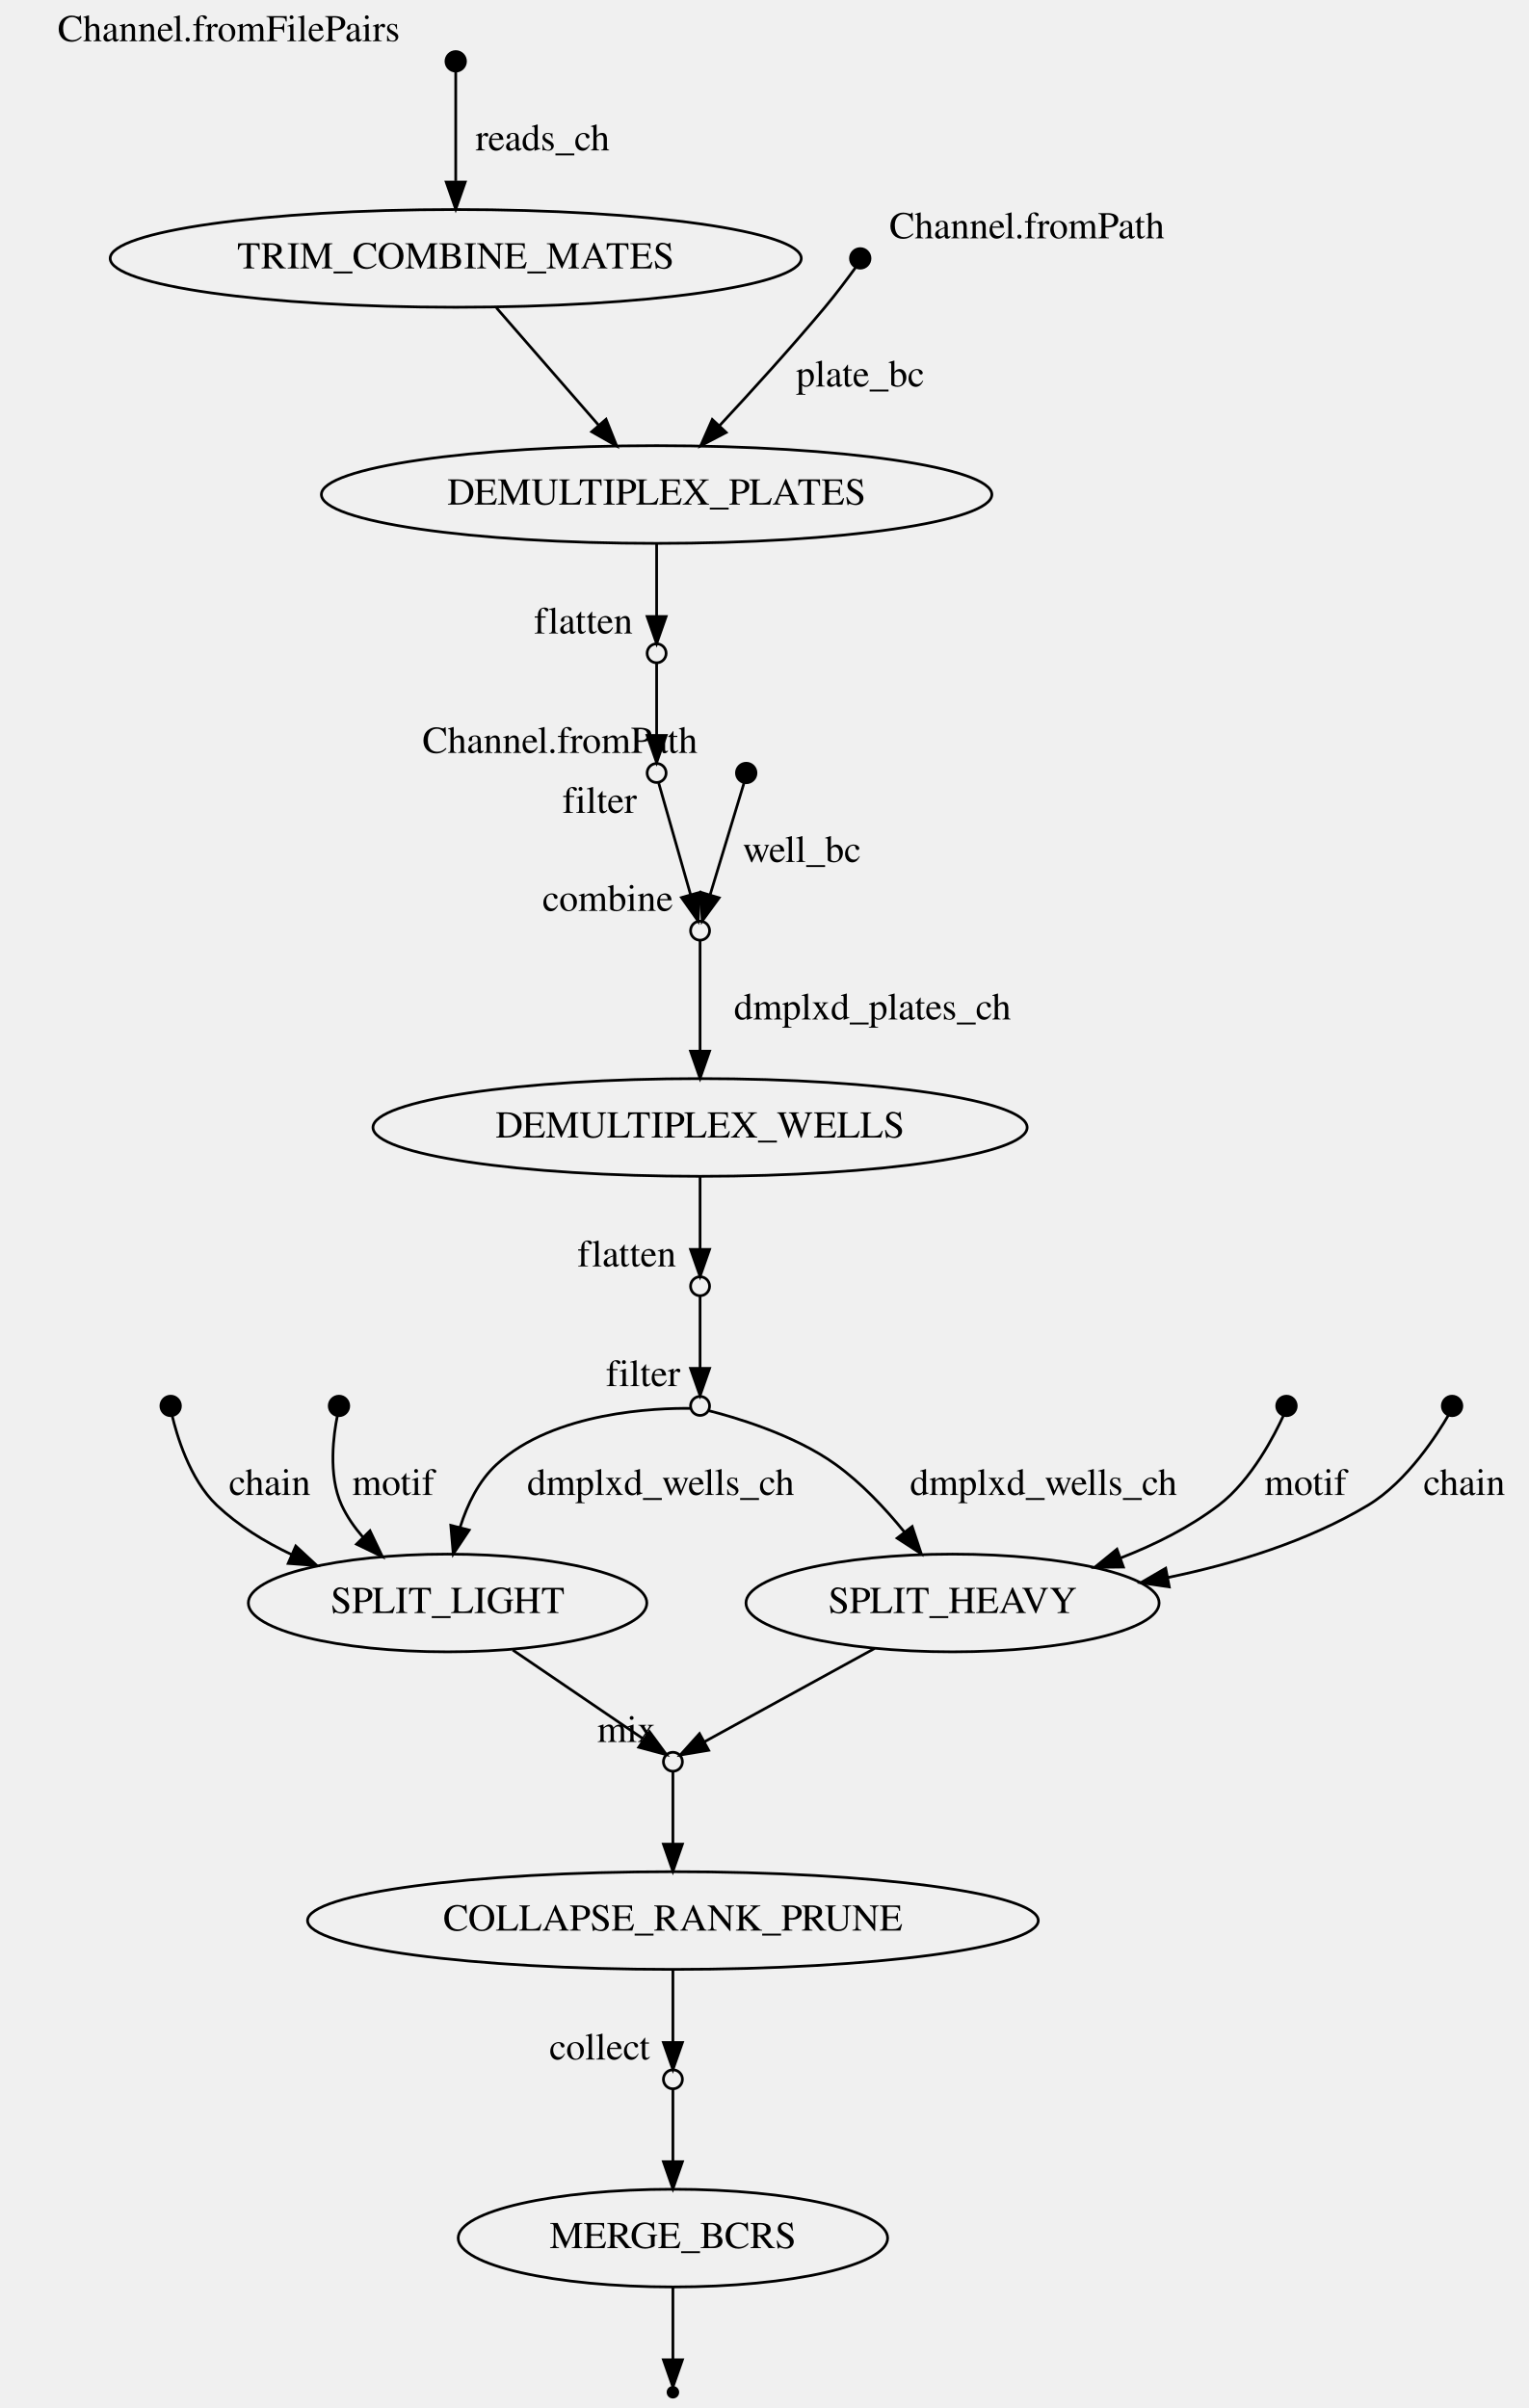
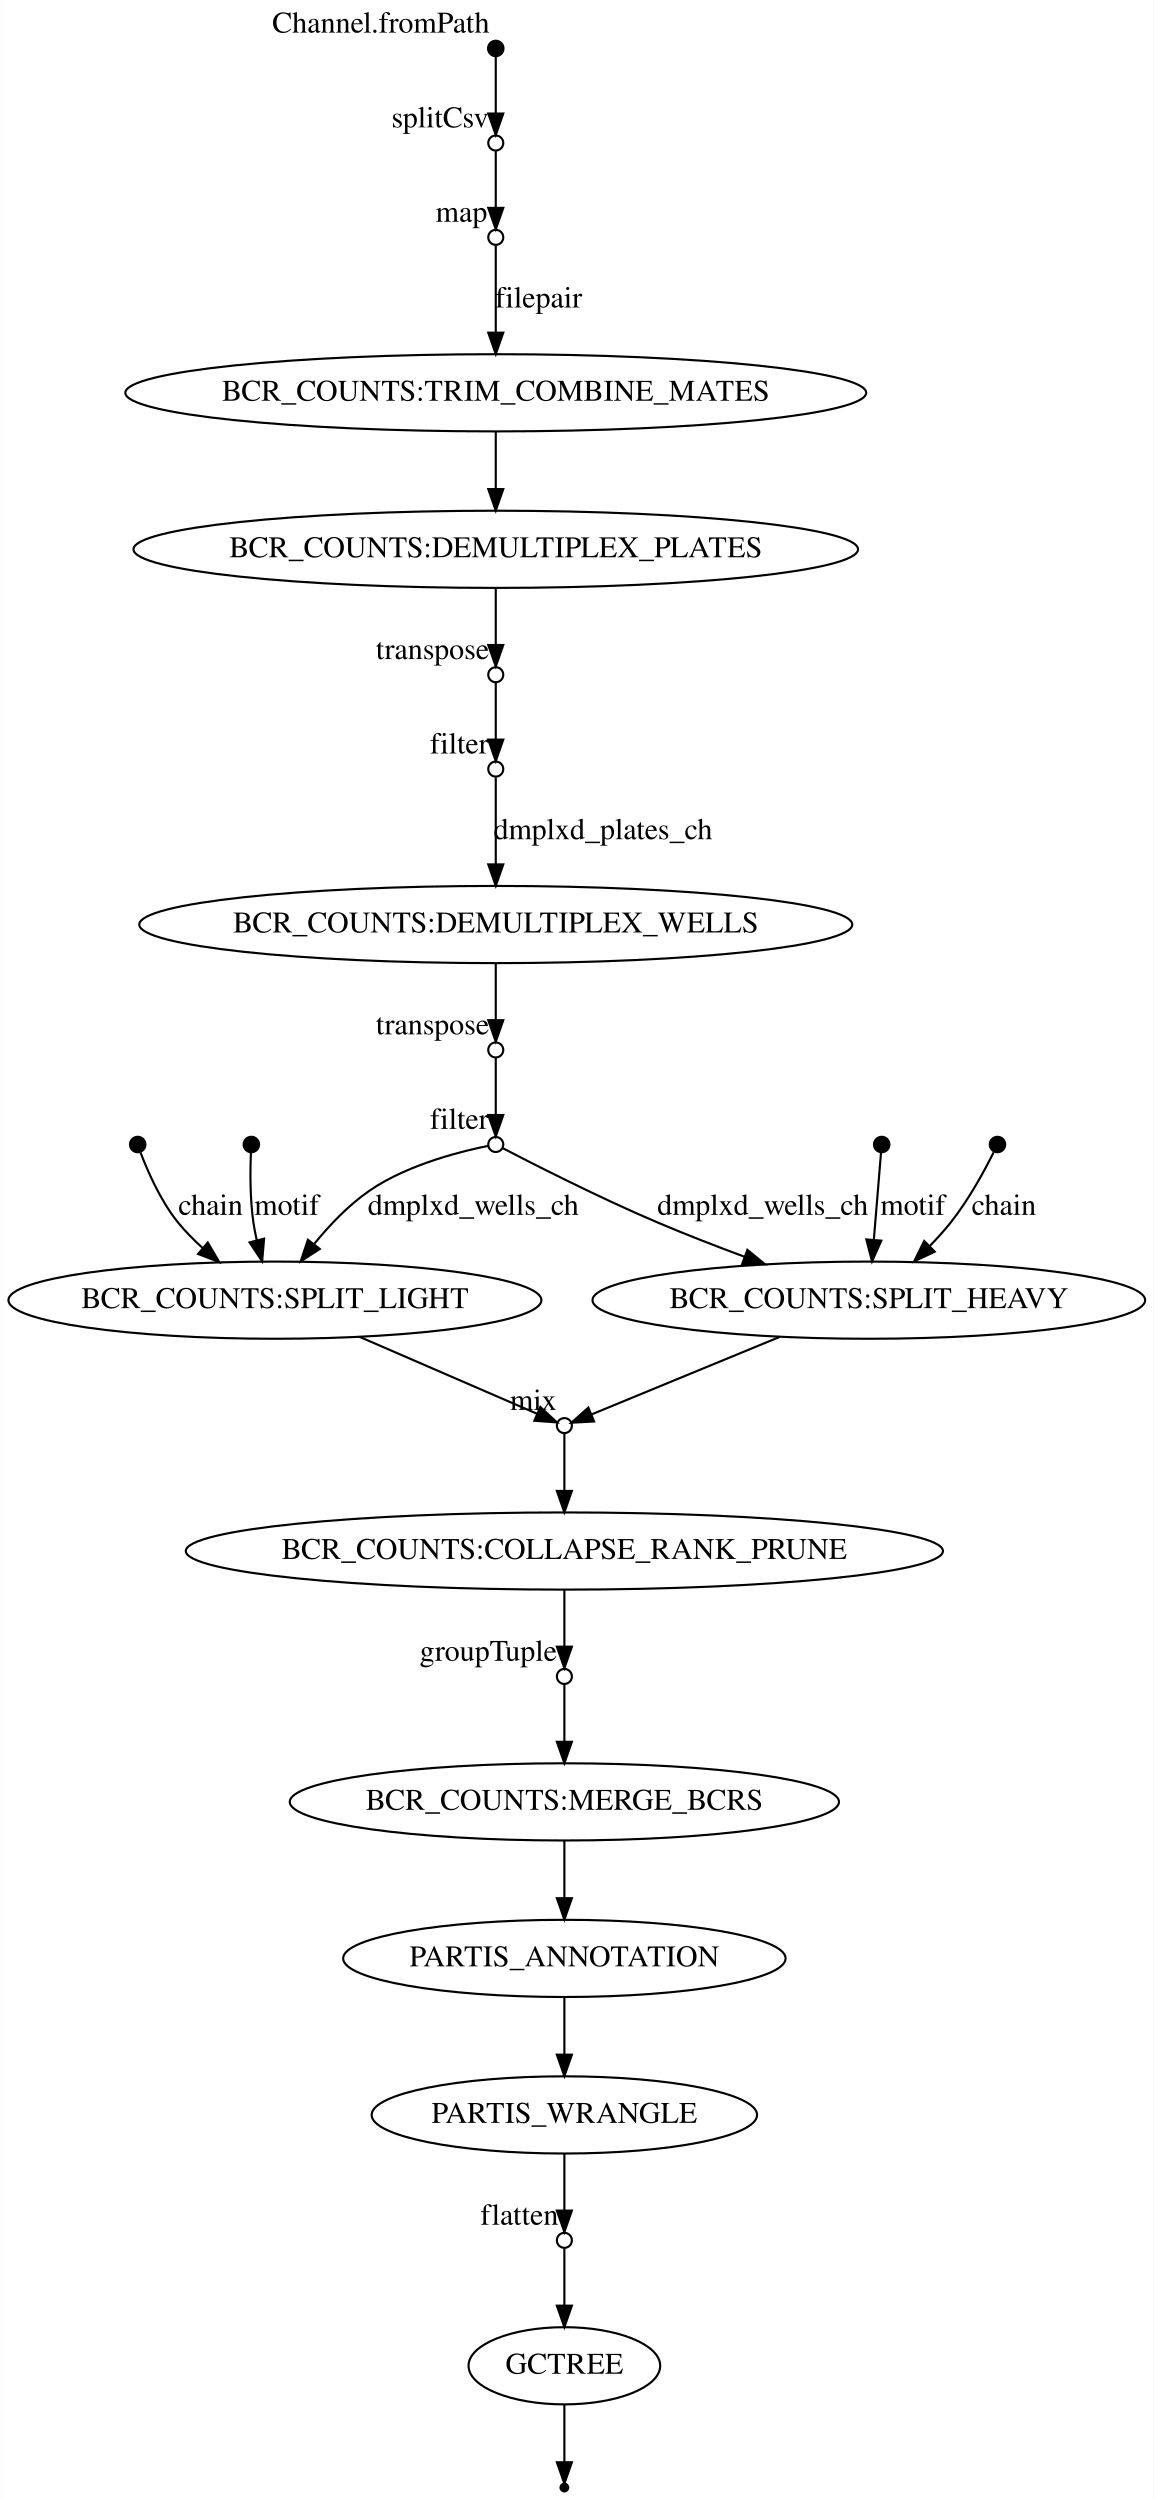
- <svg xmlns="http://www.w3.org/2000/svg" width="563pt" height="887pt" viewBox="0.00 0.00 562.60 887.20">
-   <g id="graph0" class="graph" transform="scale(1 1) rotate(0) translate(4 883.2)">
+ <svg xmlns="http://www.w3.org/2000/svg" width="538pt" height="1166pt" viewBox="0.00 0.00 537.83 1166.00">
+   <g id="graph0" class="graph" transform="scale(1 1) rotate(0) translate(4 1162)">
+     <polygon fill="#ffffff" stroke="transparent" points="-4,4 -4,-1162 533.828,-1162 533.828,4 -4,4" />
    <g id="node1" class="node">
-       <ellipse fill="black" stroke="black" cx="163.6" cy="-860.6" rx="3.6" ry="3.6" />
-       <text text-anchor="middle" x="80" y="-868" font-family="Times,serif" font-size="14.00">Channel.fromFilePairs</text>
+       <ellipse fill="#000000" stroke="#000000" cx="227.139" cy="-1139.4" rx="3.6" ry="3.6" />
+       <text text-anchor="middle" x="173.539" y="-1146.8" font-family="Times,serif" font-size="14.00" fill="#000000">Channel.fromPath</text>
    </g>
    <g id="node2" class="node">
-       <ellipse fill="none" stroke="black" cx="163.6" cy="-788" rx="127.28" ry="18" />
-       <text text-anchor="middle" x="163.6" y="-784.3" font-family="Times,serif" font-size="14.00">TRIM_COMBINE_MATES</text>
+       <ellipse fill="none" stroke="#000000" cx="227.139" cy="-1095.3" rx="3.5" ry="3.5" />
+       <text text-anchor="middle" x="201.139" y="-1102.6" font-family="Times,serif" font-size="14.00" fill="#000000">splitCsv</text>
    </g>
    <g id="edge1" class="edge">
-       <path fill="none" stroke="black" d="M163.6,-856.92C163.6,-850.25 163.6,-832.3 163.6,-816.53" />
-       <polygon fill="black" stroke="black" points="167.1,-816.13 163.6,-806.13 160.1,-816.13 167.1,-816.13" />
-       <text text-anchor="middle" x="195.6" y="-827.8" font-family="Times,serif" font-size="14.00">reads_ch</text>
+       <path fill="none" stroke="#000000" d="M227.139,-1135.64C227.139,-1129.847 227.139,-1118.444 227.139,-1109.235" />
+       <polygon fill="#000000" stroke="#000000" points="230.639,-1109.05 227.139,-1099.05 223.639,-1109.051 230.639,-1109.05" />
+     </g>
+     <g id="node3" class="node">
+       <ellipse fill="none" stroke="#000000" cx="227.139" cy="-1051.3" rx="3.5" ry="3.5" />
+       <text text-anchor="middle" x="211.139" y="-1058.6" font-family="Times,serif" font-size="14.00" fill="#000000">map</text>
+     </g>
+     <g id="edge2" class="edge">
+       <path fill="none" stroke="#000000" d="M227.139,-1091.549C227.139,-1085.769 227.139,-1074.391 227.139,-1065.204" />
+       <polygon fill="#000000" stroke="#000000" points="230.639,-1065.042 227.139,-1055.042 223.639,-1065.042 230.639,-1065.042" />
    </g>
    <g id="node4" class="node">
-       <ellipse fill="none" stroke="black" cx="237.6" cy="-701" rx="123.48" ry="18" />
-       <text text-anchor="middle" x="237.6" y="-697.3" font-family="Times,serif" font-size="14.00">DEMULTIPLEX_PLATES</text>
+       <ellipse fill="none" stroke="#000000" cx="227.139" cy="-978.8" rx="172.769" ry="18" />
+       <text text-anchor="middle" x="227.139" y="-975.1" font-family="Times,serif" font-size="14.00" fill="#000000">BCR_COUNTS:TRIM_COMBINE_MATES</text>
+     </g>
+     <g id="edge3" class="edge">
+       <path fill="none" stroke="#000000" d="M227.139,-1047.402C227.139,-1039.803 227.139,-1022.403 227.139,-1007.029" />
+       <polygon fill="#000000" stroke="#000000" points="230.639,-1006.855 227.139,-996.855 223.639,-1006.855 230.639,-1006.855" />
+       <text text-anchor="middle" x="247.139" y="-1018.6" font-family="Times,serif" font-size="14.00" fill="#000000">filepair</text>
+     </g>
+     <g id="node5" class="node">
+       <ellipse fill="none" stroke="#000000" cx="227.139" cy="-905.8" rx="168.97" ry="18" />
+       <text text-anchor="middle" x="227.139" y="-902.1" font-family="Times,serif" font-size="14.00" fill="#000000">BCR_COUNTS:DEMULTIPLEX_PLATES</text>
    </g>
    <g id="edge4" class="edge">
-       <path fill="none" stroke="black" d="M178.58,-769.8C189.38,-757.39 204.12,-740.46 216.17,-726.62" />
-       <polygon fill="black" stroke="black" points="218.97,-728.73 222.9,-718.89 213.69,-724.13 218.97,-728.73" />
-     </g>
-     <g id="node3" class="node">
-       <ellipse fill="black" stroke="black" cx="312.6" cy="-788" rx="3.6" ry="3.6" />
-       <text text-anchor="middle" x="374" y="-795.4" font-family="Times,serif" font-size="14.00">Channel.fromPath</text>
-     </g>
-     <g id="edge2" class="edge">
-       <path fill="none" stroke="black" d="M310.81,-784.53C308.37,-781.17 303.79,-775.02 299.6,-770 287.21,-755.18 272.7,-739.19 260.83,-726.44" />
-       <polygon fill="black" stroke="black" points="263.21,-723.87 253.82,-718.96 258.1,-728.65 263.21,-723.87" />
-       <text text-anchor="middle" x="312.6" y="-740.8" font-family="Times,serif" font-size="14.00">plate_bc</text>
+       <path fill="none" stroke="#000000" d="M227.139,-960.755C227.139,-952.683 227.139,-942.976 227.139,-933.982" />
+       <polygon fill="#000000" stroke="#000000" points="230.639,-933.89 227.139,-923.89 223.639,-933.89 230.639,-933.89" />
+     </g>
+     <g id="node6" class="node">
+       <ellipse fill="none" stroke="#000000" cx="227.139" cy="-847.3" rx="3.5" ry="3.5" />
+       <text text-anchor="middle" x="197.639" y="-854.6" font-family="Times,serif" font-size="14.00" fill="#000000">transpose</text>
+     </g>
+     <g id="edge5" class="edge">
+       <path fill="none" stroke="#000000" d="M227.139,-887.611C227.139,-879.159 227.139,-869.261 227.139,-861.389" />
+       <polygon fill="#000000" stroke="#000000" points="230.639,-861.184 227.139,-851.184 223.639,-861.184 230.639,-861.184" />
    </g>
    <g id="node7" class="node">
-       <ellipse fill="none" stroke="black" cx="237.6" cy="-642.5" rx="3.5" ry="3.5" />
-       <text text-anchor="middle" x="210.6" y="-649.8" font-family="Times,serif" font-size="14.00">flatten</text>
-     </g>
-     <g id="edge5" class="edge">
-       <path fill="none" stroke="black" d="M237.6,-682.74C237.6,-674.16 237.6,-663.97 237.6,-656.12" />
-       <polygon fill="black" stroke="black" points="241.1,-656.06 237.6,-646.06 234.1,-656.06 241.1,-656.06" />
-     </g>
-     <g id="node5" class="node">
-       <ellipse fill="black" stroke="black" cx="270.6" cy="-598.4" rx="3.6" ry="3.6" />
-       <text text-anchor="middle" x="202" y="-605.8" font-family="Times,serif" font-size="14.00">Channel.fromPath</text>
-     </g>
-     <g id="node6" class="node">
-       <ellipse fill="none" stroke="black" cx="253.6" cy="-540.3" rx="3.5" ry="3.5" />
-       <text text-anchor="middle" x="219.6" y="-547.6" font-family="Times,serif" font-size="14.00">combine</text>
-     </g>
-     <g id="edge3" class="edge">
-       <path fill="none" stroke="black" d="M269.78,-594.69C267.57,-587.39 261.36,-566.91 257.31,-553.55" />
-       <polygon fill="black" stroke="black" points="260.62,-552.4 254.37,-543.85 253.92,-554.43 260.62,-552.4" />
-       <text text-anchor="middle" x="291.1" y="-565.6" font-family="Times,serif" font-size="14.00">well_bc</text>
+       <ellipse fill="none" stroke="#000000" cx="227.139" cy="-803.3" rx="3.5" ry="3.5" />
+       <text text-anchor="middle" x="210.139" y="-810.6" font-family="Times,serif" font-size="14.00" fill="#000000">filter</text>
+     </g>
+     <g id="edge6" class="edge">
+       <path fill="none" stroke="#000000" d="M227.139,-843.549C227.139,-837.769 227.139,-826.391 227.139,-817.204" />
+       <polygon fill="#000000" stroke="#000000" points="230.639,-817.042 227.139,-807.042 223.639,-817.042 230.639,-817.042" />
+     </g>
+     <g id="node8" class="node">
+       <ellipse fill="none" stroke="#000000" cx="227.139" cy="-730.8" rx="166.271" ry="18" />
+       <text text-anchor="middle" x="227.139" y="-727.1" font-family="Times,serif" font-size="14.00" fill="#000000">BCR_COUNTS:DEMULTIPLEX_WELLS</text>
+     </g>
+     <g id="edge7" class="edge">
+       <path fill="none" stroke="#000000" d="M227.139,-799.402C227.139,-791.803 227.139,-774.403 227.139,-759.029" />
+       <polygon fill="#000000" stroke="#000000" points="230.639,-758.855 227.139,-748.855 223.639,-758.855 230.639,-758.855" />
+       <text text-anchor="middle" x="277.139" y="-770.6" font-family="Times,serif" font-size="14.00" fill="#000000">dmplxd_plates_ch</text>
    </g>
    <g id="node9" class="node">
-       <ellipse fill="none" stroke="black" cx="253.6" cy="-467.8" rx="120.48" ry="18" />
-       <text text-anchor="middle" x="253.6" y="-464.1" font-family="Times,serif" font-size="14.00">DEMULTIPLEX_WELLS</text>
+       <ellipse fill="none" stroke="#000000" cx="227.139" cy="-672.3" rx="3.5" ry="3.5" />
+       <text text-anchor="middle" x="197.639" y="-679.6" font-family="Times,serif" font-size="14.00" fill="#000000">transpose</text>
    </g>
    <g id="edge8" class="edge">
-       <path fill="none" stroke="black" d="M253.6,-536.62C253.6,-529.96 253.6,-512.04 253.6,-496.29" />
-       <polygon fill="black" stroke="black" points="257.1,-495.9 253.6,-485.9 250.1,-495.9 257.1,-495.9" />
-       <text text-anchor="middle" x="317.1" y="-507.6" font-family="Times,serif" font-size="14.00">dmplxd_plates_ch</text>
-     </g>
-     <g id="node8" class="node">
-       <ellipse fill="none" stroke="black" cx="237.6" cy="-598.4" rx="3.5" ry="3.5" />
-       <text text-anchor="middle" x="216.6" y="-583.7" font-family="Times,serif" font-size="14.00">filter</text>
-     </g>
-     <g id="edge6" class="edge">
-       <path fill="none" stroke="black" d="M237.6,-638.74C237.6,-633.45 237.6,-621.58 237.6,-612.25" />
-       <polygon fill="black" stroke="black" points="241.1,-612.23 237.6,-602.23 234.1,-612.23 241.1,-612.23" />
-     </g>
-     <g id="edge7" class="edge">
-       <path fill="none" stroke="black" d="M238.37,-594.69C240.46,-587.39 246.3,-566.91 250.11,-553.55" />
-       <polygon fill="black" stroke="black" points="253.5,-554.43 252.87,-543.85 246.76,-552.51 253.5,-554.43" />
+       <path fill="none" stroke="#000000" d="M227.139,-712.611C227.139,-704.159 227.139,-694.261 227.139,-686.389" />
+       <polygon fill="#000000" stroke="#000000" points="230.639,-686.184 227.139,-676.184 223.639,-686.184 230.639,-686.184" />
    </g>
    <g id="node10" class="node">
-       <ellipse fill="none" stroke="black" cx="253.6" cy="-409.3" rx="3.5" ry="3.5" />
-       <text text-anchor="middle" x="226.6" y="-416.6" font-family="Times,serif" font-size="14.00">flatten</text>
+       <ellipse fill="none" stroke="#000000" cx="227.139" cy="-628.2" rx="3.5" ry="3.5" />
+       <text text-anchor="middle" x="210.139" y="-635.5" font-family="Times,serif" font-size="14.00" fill="#000000">filter</text>
    </g>
    <g id="edge9" class="edge">
-       <path fill="none" stroke="black" d="M253.6,-449.54C253.6,-440.96 253.6,-430.77 253.6,-422.92" />
-       <polygon fill="black" stroke="black" points="257.1,-422.86 253.6,-412.86 250.1,-422.86 257.1,-422.86" />
+       <path fill="none" stroke="#000000" d="M227.139,-668.54C227.139,-662.747 227.139,-651.344 227.139,-642.135" />
+       <polygon fill="#000000" stroke="#000000" points="230.639,-641.95 227.139,-631.95 223.639,-641.951 230.639,-641.95" />
    </g>
    <g id="node11" class="node">
-       <ellipse fill="none" stroke="black" cx="253.6" cy="-365.2" rx="3.5" ry="3.5" />
-       <text text-anchor="middle" x="232.6" y="-372.5" font-family="Times,serif" font-size="14.00">filter</text>
+       <ellipse fill="none" stroke="#000000" cx="401.139" cy="-555.6" rx="128.877" ry="18" />
+       <text text-anchor="middle" x="401.139" y="-551.9" font-family="Times,serif" font-size="14.00" fill="#000000">BCR_COUNTS:SPLIT_HEAVY</text>
    </g>
    <g id="edge10" class="edge">
-       <path fill="none" stroke="black" d="M253.6,-405.54C253.6,-400.25 253.6,-388.38 253.6,-379.05" />
-       <polygon fill="black" stroke="black" points="257.1,-379.03 253.6,-369.03 250.1,-379.03 257.1,-379.03" />
+       <path fill="none" stroke="#000000" d="M230.274,-626.554C240.561,-621.184 274.278,-603.817 303.139,-591.6 315.966,-586.17 329.923,-580.756 343.176,-575.838" />
+       <polygon fill="#000000" stroke="#000000" points="344.494,-579.083 352.675,-572.351 342.082,-572.512 344.494,-579.083" />
+       <text text-anchor="middle" x="351.639" y="-595.4" font-family="Times,serif" font-size="14.00" fill="#000000">dmplxd_wells_ch</text>
+     </g>
+     <g id="node15" class="node">
+       <ellipse fill="none" stroke="#000000" cx="124.139" cy="-555.6" rx="124.278" ry="18" />
+       <text text-anchor="middle" x="124.139" y="-551.9" font-family="Times,serif" font-size="14.00" fill="#000000">BCR_COUNTS:SPLIT_LIGHT</text>
+     </g>
+     <g id="edge14" class="edge">
+       <path fill="none" stroke="#000000" d="M223.662,-627.567C214.086,-625.698 186.801,-619.503 168.139,-606.6 158.418,-599.879 149.515,-590.516 142.299,-581.645" />
+       <polygon fill="#000000" stroke="#000000" points="145.059,-579.493 136.172,-573.726 139.523,-583.777 145.059,-579.493" />
+       <text text-anchor="middle" x="216.639" y="-595.4" font-family="Times,serif" font-size="14.00" fill="#000000">dmplxd_wells_ch</text>
+     </g>
+     <g id="node14" class="node">
+       <ellipse fill="none" stroke="#000000" cx="259.139" cy="-497.1" rx="3.5" ry="3.5" />
+       <text text-anchor="middle" x="244.639" y="-504.4" font-family="Times,serif" font-size="14.00" fill="#000000">mix</text>
+     </g>
+     <g id="edge13" class="edge">
+       <path fill="none" stroke="#000000" d="M359.685,-538.522C329.716,-526.176 291.199,-510.308 271.68,-502.267" />
+       <polygon fill="#000000" stroke="#000000" points="272.987,-499.02 262.408,-498.447 270.321,-505.492 272.987,-499.02" />
    </g>
    <g id="node12" class="node">
-       <ellipse fill="none" stroke="black" cx="346.6" cy="-292.6" rx="76.09" ry="18" />
-       <text text-anchor="middle" x="346.6" y="-288.9" font-family="Times,serif" font-size="14.00">SPLIT_HEAVY</text>
+       <ellipse fill="#000000" stroke="#000000" cx="407.139" cy="-628.2" rx="3.6" ry="3.6" />
    </g>
    <g id="edge11" class="edge">
-       <path fill="none" stroke="black" d="M256.78,-363.45C265.1,-361.36 287.92,-354.93 303.6,-343.6 313.02,-336.79 321.74,-327.52 328.82,-318.8" />
-       <polygon fill="black" stroke="black" points="331.73,-320.77 335.08,-310.72 326.19,-316.48 331.73,-320.77" />
-       <text text-anchor="middle" x="380.1" y="-332.4" font-family="Times,serif" font-size="14.00">dmplxd_wells_ch</text>
+       <path fill="none" stroke="#000000" d="M406.816,-624.297C406.188,-616.687 404.748,-599.263 403.475,-583.868" />
+       <polygon fill="#000000" stroke="#000000" points="406.945,-583.358 402.633,-573.68 399.969,-583.934 406.945,-583.358" />
+       <text text-anchor="middle" x="421.639" y="-595.4" font-family="Times,serif" font-size="14.00" fill="#000000">motif</text>
+     </g>
+     <g id="node13" class="node">
+       <ellipse fill="#000000" stroke="#000000" cx="461.139" cy="-628.2" rx="3.6" ry="3.6" />
+     </g>
+     <g id="edge12" class="edge">
+       <path fill="none" stroke="#000000" d="M459.373,-624.562C455.972,-617.736 448.054,-602.697 439.139,-591.6 436.243,-587.996 432.998,-584.402 429.656,-580.958" />
+       <polygon fill="#000000" stroke="#000000" points="431.868,-578.224 422.284,-573.708 426.96,-583.215 431.868,-578.224" />
+       <text text-anchor="middle" x="464.139" y="-595.4" font-family="Times,serif" font-size="14.00" fill="#000000">chain</text>
+     </g>
+     <g id="node18" class="node">
+       <ellipse fill="none" stroke="#000000" cx="259.139" cy="-438.6" rx="176.569" ry="18" />
+       <text text-anchor="middle" x="259.139" y="-434.9" font-family="Times,serif" font-size="14.00" fill="#000000">BCR_COUNTS:COLLAPSE_RANK_PRUNE</text>
+     </g>
+     <g id="edge18" class="edge">
+       <path fill="none" stroke="#000000" d="M259.139,-493.262C259.139,-487.771 259.139,-477.185 259.139,-466.779" />
+       <polygon fill="#000000" stroke="#000000" points="262.639,-466.629 259.139,-456.629 255.639,-466.629 262.639,-466.629" />
+     </g>
+     <g id="edge17" class="edge">
+       <path fill="none" stroke="#000000" d="M163.549,-538.522C191.65,-526.345 227.655,-510.743 246.441,-502.602" />
+       <polygon fill="#000000" stroke="#000000" points="247.905,-505.783 255.689,-498.595 245.121,-499.36 247.905,-505.783" />
    </g>
    <g id="node16" class="node">
-       <ellipse fill="none" stroke="black" cx="160.6" cy="-292.6" rx="73.39" ry="18" />
-       <text text-anchor="middle" x="160.6" y="-288.9" font-family="Times,serif" font-size="14.00">SPLIT_LIGHT</text>
+       <ellipse fill="#000000" stroke="#000000" cx="113.139" cy="-628.2" rx="3.6" ry="3.6" />
    </g>
    <g id="edge15" class="edge">
-       <path fill="none" stroke="black" d="M249.92,-364.3C237.97,-364.43 199.81,-363.23 178.6,-343.6 172.05,-337.54 167.88,-328.93 165.23,-320.55" />
-       <polygon fill="black" stroke="black" points="168.56,-319.46 162.69,-310.64 161.78,-321.2 168.56,-319.46" />
-       <text text-anchor="middle" x="239.1" y="-332.4" font-family="Times,serif" font-size="14.00">dmplxd_wells_ch</text>
-     </g>
-     <g id="node15" class="node">
-       <ellipse fill="none" stroke="black" cx="243.6" cy="-234.1" rx="3.5" ry="3.5" />
-       <text text-anchor="middle" x="226.6" y="-241.4" font-family="Times,serif" font-size="14.00">mix</text>
-     </g>
-     <g id="edge14" class="edge">
-       <path fill="none" stroke="black" d="M317.91,-275.86C297.23,-264.52 270.4,-249.8 255.29,-241.51" />
-       <polygon fill="black" stroke="black" points="256.76,-238.33 246.31,-236.59 253.39,-244.46 256.76,-238.33" />
-     </g>
-     <g id="node13" class="node">
-       <ellipse fill="black" stroke="black" cx="469.6" cy="-365.2" rx="3.6" ry="3.6" />
-     </g>
-     <g id="edge12" class="edge">
-       <path fill="none" stroke="black" d="M468.44,-361.55C465.45,-355 456.86,-337.93 444.6,-328.6 433.95,-320.49 421.25,-314.14 408.58,-309.21" />
-       <polygon fill="black" stroke="black" points="409.53,-305.84 398.94,-305.72 407.15,-312.42 409.53,-305.84" />
-       <text text-anchor="middle" x="476.6" y="-332.4" font-family="Times,serif" font-size="14.00">motif</text>
-     </g>
-     <g id="node14" class="node">
-       <ellipse fill="black" stroke="black" cx="530.6" cy="-365.2" rx="3.6" ry="3.6" />
-     </g>
-     <g id="edge13" class="edge">
-       <path fill="none" stroke="black" d="M529.28,-361.84C525.55,-355.39 514.22,-337.36 499.6,-328.6 477.51,-315.37 450.89,-307.14 426.08,-302.02" />
-       <polygon fill="black" stroke="black" points="426.43,-298.52 415.95,-300.07 425.11,-305.4 426.43,-298.52" />
-       <text text-anchor="middle" x="535.1" y="-332.4" font-family="Times,serif" font-size="14.00">chain</text>
+       <path fill="none" stroke="#000000" d="M112.937,-624.326C112.656,-617.617 112.363,-603.418 114.139,-591.6 114.541,-588.926 115.077,-586.168 115.693,-583.425" />
+       <polygon fill="#000000" stroke="#000000" points="119.086,-584.283 118.177,-573.728 112.305,-582.546 119.086,-584.283" />
+       <text text-anchor="middle" x="129.639" y="-595.4" font-family="Times,serif" font-size="14.00" fill="#000000">motif</text>
+     </g>
+     <g id="node17" class="node">
+       <ellipse fill="#000000" stroke="#000000" cx="60.139" cy="-628.2" rx="3.6" ry="3.6" />
+     </g>
+     <g id="edge16" class="edge">
+       <path fill="none" stroke="#000000" d="M61.472,-624.473C64.09,-617.499 70.416,-602.224 79.139,-591.6 82.466,-587.548 86.317,-583.646 90.337,-580.003" />
+       <polygon fill="#000000" stroke="#000000" points="92.825,-582.482 98.185,-573.344 88.296,-577.145 92.825,-582.482" />
+       <text text-anchor="middle" x="94.139" y="-595.4" font-family="Times,serif" font-size="14.00" fill="#000000">chain</text>
    </g>
    <g id="node19" class="node">
-       <ellipse fill="none" stroke="black" cx="243.6" cy="-175.6" rx="134.58" ry="18" />
-       <text text-anchor="middle" x="243.6" y="-171.9" font-family="Times,serif" font-size="14.00">COLLAPSE_RANK_PRUNE</text>
+       <ellipse fill="none" stroke="#000000" cx="259.139" cy="-380.1" rx="3.5" ry="3.5" />
+       <text text-anchor="middle" x="223.639" y="-387.4" font-family="Times,serif" font-size="14.00" fill="#000000">groupTuple</text>
    </g>
    <g id="edge19" class="edge">
-       <path fill="none" stroke="black" d="M243.6,-230.37C243.6,-225.43 243.6,-214.5 243.6,-203.77" />
-       <polygon fill="black" stroke="black" points="247.1,-203.75 243.6,-193.75 240.1,-203.75 247.1,-203.75" />
-     </g>
-     <g id="edge18" class="edge">
-       <path fill="none" stroke="black" d="M184.61,-275.26C200.44,-264.48 220.44,-250.87 232.61,-242.58" />
-       <polygon fill="black" stroke="black" points="234.95,-245.22 241.24,-236.7 231.01,-239.44 234.95,-245.22" />
-     </g>
-     <g id="node17" class="node">
-       <ellipse fill="black" stroke="black" cx="120.6" cy="-365.2" rx="3.6" ry="3.6" />
-     </g>
-     <g id="edge16" class="edge">
-       <path fill="none" stroke="black" d="M119.98,-361.45C118.72,-355.24 116.4,-339.82 121.6,-328.6 123.55,-324.4 126.26,-320.49 129.36,-316.91" />
-       <polygon fill="black" stroke="black" points="132.02,-319.2 136.6,-309.65 127.06,-314.26 132.02,-319.2" />
-       <text text-anchor="middle" x="140.6" y="-332.4" font-family="Times,serif" font-size="14.00">motif</text>
-     </g>
-     <g id="node18" class="node">
-       <ellipse fill="black" stroke="black" cx="58.6" cy="-365.2" rx="3.6" ry="3.6" />
-     </g>
-     <g id="edge17" class="edge">
-       <path fill="none" stroke="black" d="M59.16,-361.58C60.68,-355.11 65.45,-338.2 75.6,-328.6 83.5,-321.12 93.21,-315.15 103.22,-310.4" />
-       <polygon fill="black" stroke="black" points="104.68,-313.59 112.45,-306.39 101.88,-307.17 104.68,-313.59" />
-       <text text-anchor="middle" x="95.1" y="-332.4" font-family="Times,serif" font-size="14.00">chain</text>
+       <path fill="none" stroke="#000000" d="M259.139,-420.411C259.139,-411.959 259.139,-402.061 259.139,-394.189" />
+       <polygon fill="#000000" stroke="#000000" points="262.639,-393.984 259.139,-383.984 255.639,-393.984 262.639,-393.984" />
    </g>
    <g id="node20" class="node">
-       <ellipse fill="none" stroke="black" cx="243.6" cy="-117.1" rx="3.5" ry="3.5" />
-       <text text-anchor="middle" x="216.6" y="-124.4" font-family="Times,serif" font-size="14.00">collect</text>
+       <ellipse fill="none" stroke="#000000" cx="259.139" cy="-321.6" rx="128.077" ry="18" />
+       <text text-anchor="middle" x="259.139" y="-317.9" font-family="Times,serif" font-size="14.00" fill="#000000">BCR_COUNTS:MERGE_BCRS</text>
    </g>
    <g id="edge20" class="edge">
-       <path fill="none" stroke="black" d="M243.6,-157.34C243.6,-148.76 243.6,-138.57 243.6,-130.72" />
-       <polygon fill="black" stroke="black" points="247.1,-130.66 243.6,-120.66 240.1,-130.66 247.1,-130.66" />
+       <path fill="none" stroke="#000000" d="M259.139,-376.262C259.139,-370.771 259.139,-360.185 259.139,-349.779" />
+       <polygon fill="#000000" stroke="#000000" points="262.639,-349.629 259.139,-339.629 255.639,-349.629 262.639,-349.629" />
    </g>
    <g id="node21" class="node">
-       <ellipse fill="none" stroke="black" cx="243.6" cy="-58.6" rx="79.09" ry="18" />
-       <text text-anchor="middle" x="243.6" y="-54.9" font-family="Times,serif" font-size="14.00">MERGE_BCRS</text>
+       <ellipse fill="none" stroke="#000000" cx="259.139" cy="-248.6" rx="103.182" ry="18" />
+       <text text-anchor="middle" x="259.139" y="-244.9" font-family="Times,serif" font-size="14.00" fill="#000000">PARTIS_ANNOTATION</text>
    </g>
    <g id="edge21" class="edge">
-       <path fill="none" stroke="black" d="M243.6,-113.37C243.6,-108.43 243.6,-97.5 243.6,-86.77" />
-       <polygon fill="black" stroke="black" points="247.1,-86.75 243.6,-76.75 240.1,-86.75 247.1,-86.75" />
+       <path fill="none" stroke="#000000" d="M259.139,-303.555C259.139,-295.483 259.139,-285.776 259.139,-276.782" />
+       <polygon fill="#000000" stroke="#000000" points="262.639,-276.69 259.139,-266.69 255.639,-276.69 262.639,-276.69" />
    </g>
    <g id="node22" class="node">
-       <ellipse fill="black" stroke="black" cx="243.6" cy="-1.8" rx="1.8" ry="1.8" />
+       <ellipse fill="none" stroke="#000000" cx="259.139" cy="-175.6" rx="89.885" ry="18" />
+       <text text-anchor="middle" x="259.139" y="-171.9" font-family="Times,serif" font-size="14.00" fill="#000000">PARTIS_WRANGLE</text>
    </g>
    <g id="edge22" class="edge">
-       <path fill="none" stroke="black" d="M243.6,-40.56C243.6,-31.87 243.6,-21.56 243.6,-13.9" />
-       <polygon fill="black" stroke="black" points="247.1,-13.76 243.6,-3.76 240.1,-13.76 247.1,-13.76" />
+       <path fill="none" stroke="#000000" d="M259.139,-230.555C259.139,-222.483 259.139,-212.776 259.139,-203.782" />
+       <polygon fill="#000000" stroke="#000000" points="262.639,-203.69 259.139,-193.69 255.639,-203.69 262.639,-203.69" />
+     </g>
+     <g id="node23" class="node">
+       <ellipse fill="none" stroke="#000000" cx="259.139" cy="-117.1" rx="3.5" ry="3.5" />
+       <text text-anchor="middle" x="238.139" y="-124.4" font-family="Times,serif" font-size="14.00" fill="#000000">flatten</text>
+     </g>
+     <g id="edge23" class="edge">
+       <path fill="none" stroke="#000000" d="M259.139,-157.411C259.139,-148.959 259.139,-139.061 259.139,-131.189" />
+       <polygon fill="#000000" stroke="#000000" points="262.639,-130.984 259.139,-120.984 255.639,-130.984 262.639,-130.984" />
+     </g>
+     <g id="node24" class="node">
+       <ellipse fill="none" stroke="#000000" cx="259.139" cy="-58.6" rx="44.693" ry="18" />
+       <text text-anchor="middle" x="259.139" y="-54.9" font-family="Times,serif" font-size="14.00" fill="#000000">GCTREE</text>
+     </g>
+     <g id="edge24" class="edge">
+       <path fill="none" stroke="#000000" d="M259.139,-113.262C259.139,-107.771 259.139,-97.185 259.139,-86.779" />
+       <polygon fill="#000000" stroke="#000000" points="262.639,-86.629 259.139,-76.629 255.639,-86.629 262.639,-86.629" />
+     </g>
+     <g id="node25" class="node">
+       <ellipse fill="#000000" stroke="#000000" cx="259.139" cy="-1.8" rx="1.8" ry="1.8" />
+     </g>
+     <g id="edge25" class="edge">
+       <path fill="none" stroke="#000000" d="M259.139,-40.316C259.139,-31.614 259.139,-21.455 259.139,-13.756" />
+       <polygon fill="#000000" stroke="#000000" points="262.639,-13.604 259.139,-3.604 255.639,-13.604 262.639,-13.604" />
    </g>
  </g>
</svg>
